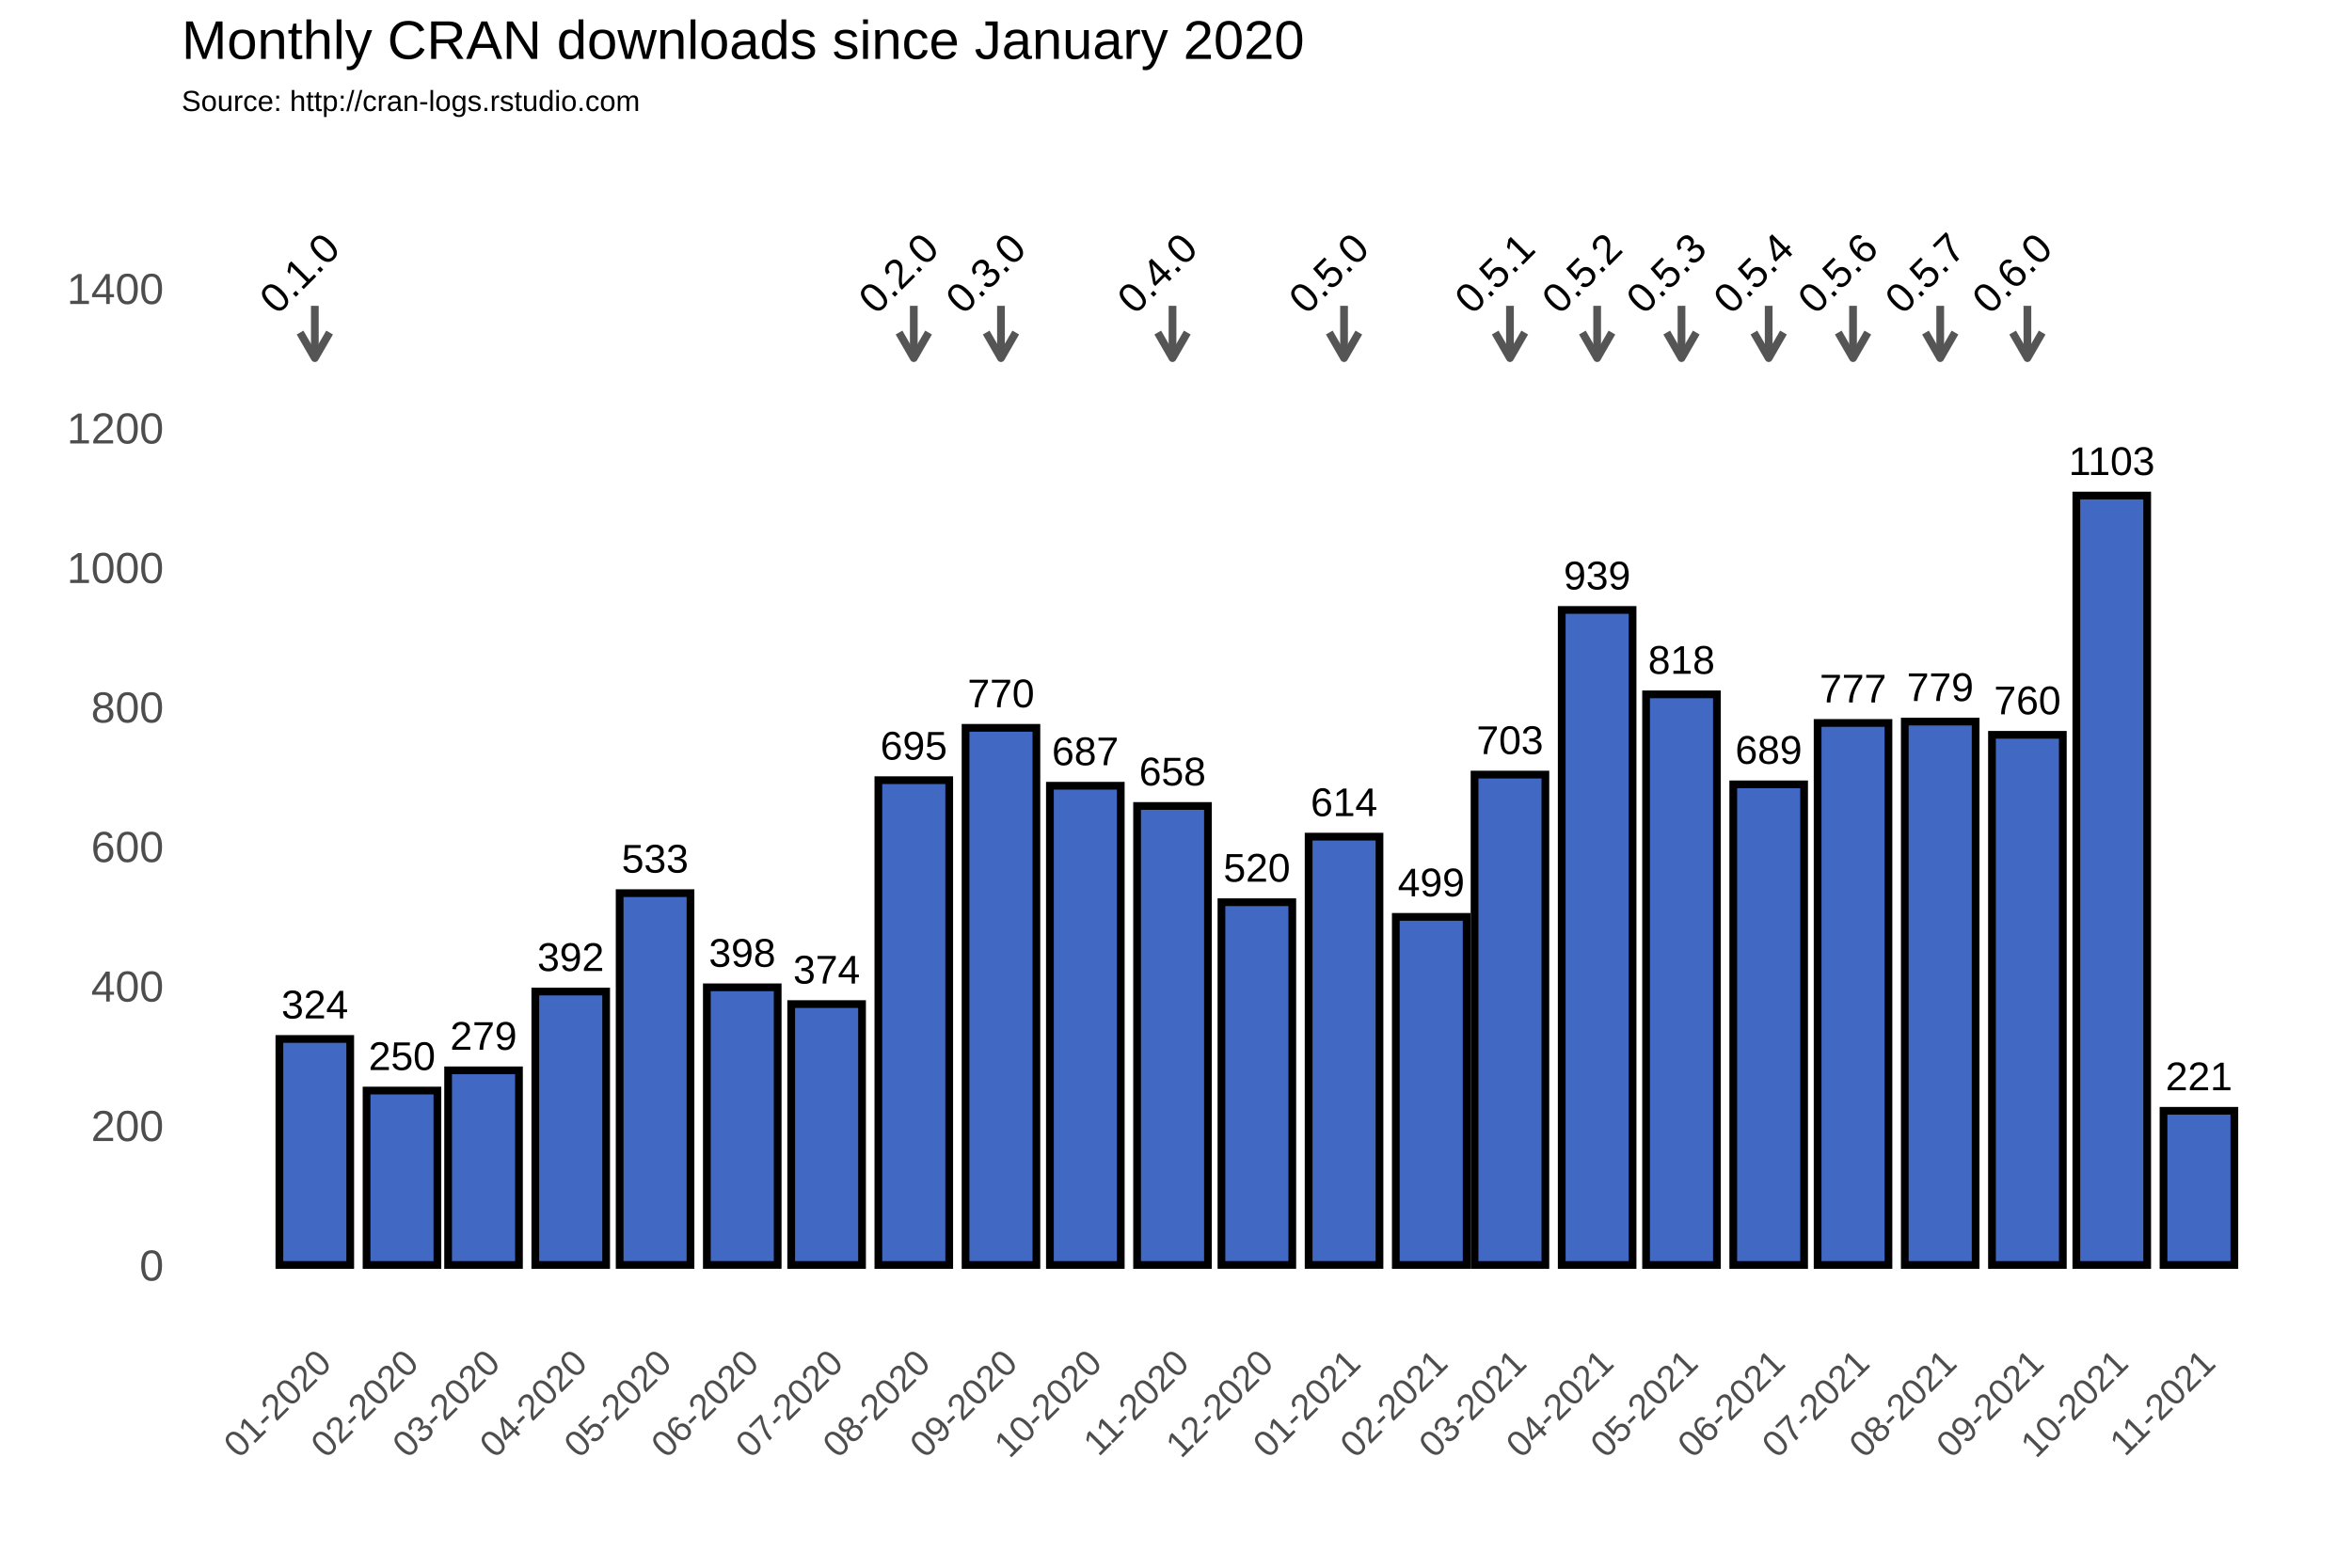
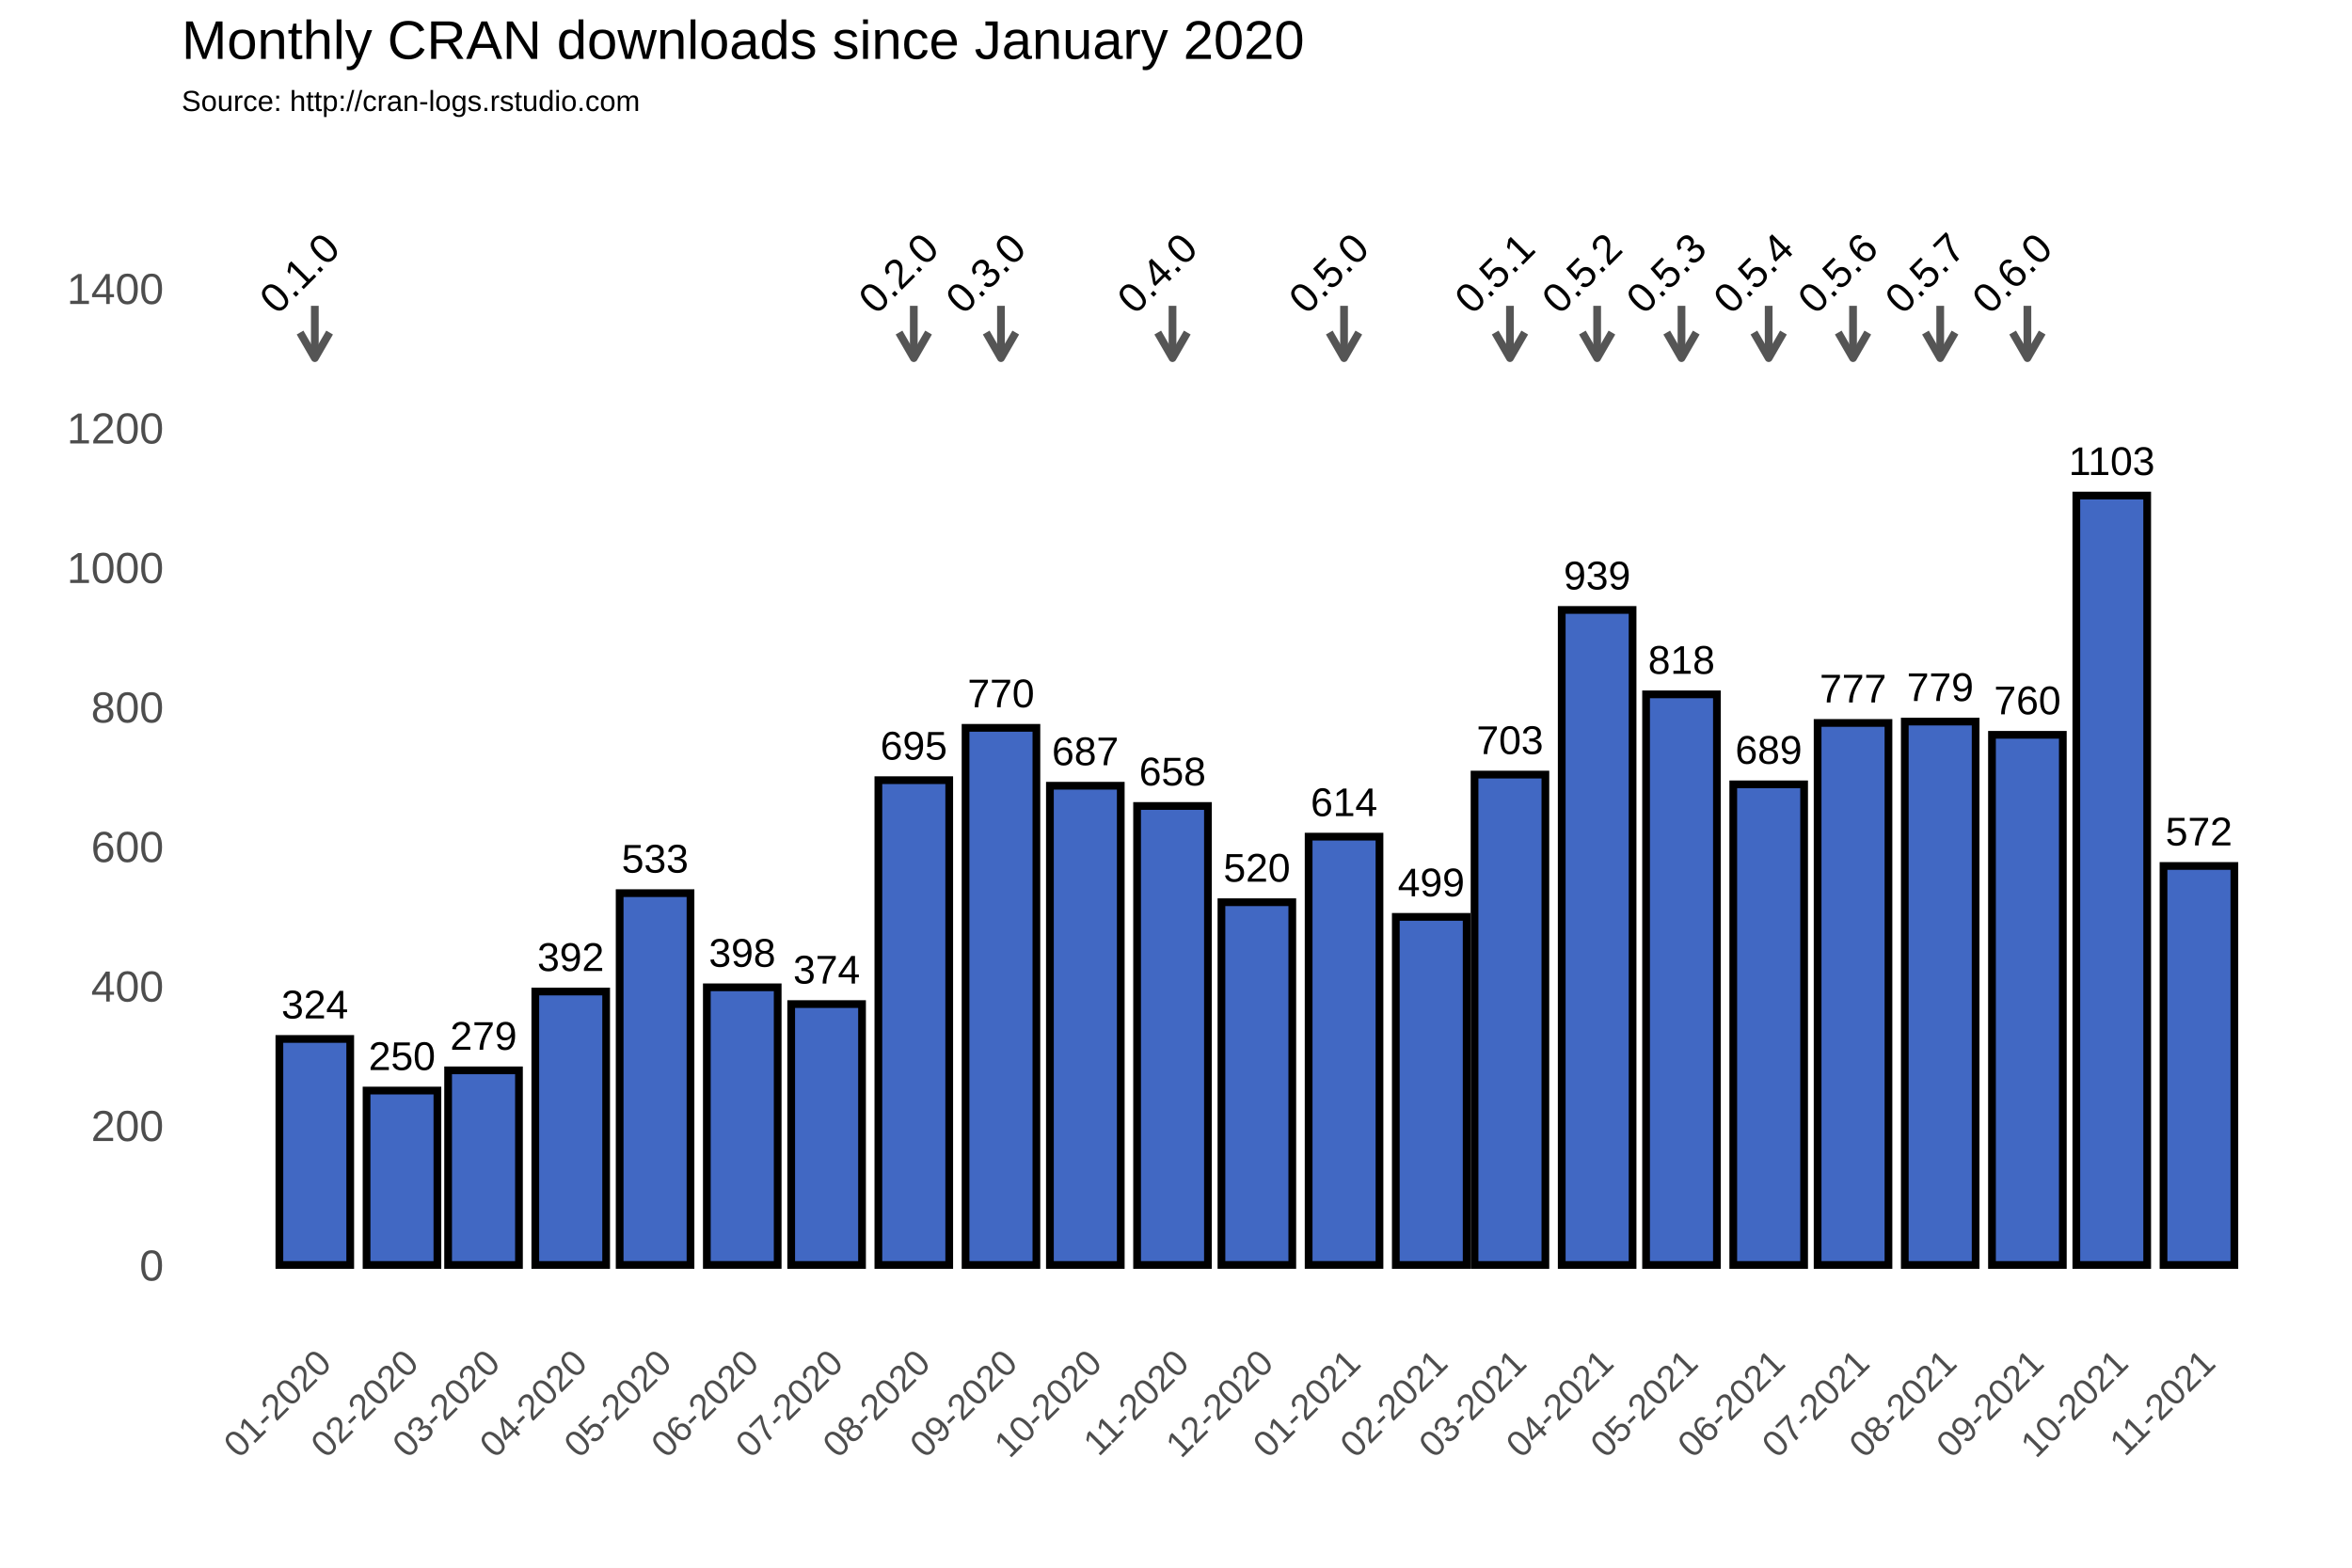
<svg xmlns="http://www.w3.org/2000/svg" class="svglite" width="648.00pt" height="432.00pt" viewBox="0 0 648.00 432.00">
  <defs>
    <style type="text/css">
    .svglite line, .svglite polyline, .svglite polygon, .svglite path, .svglite rect, .svglite circle {
      fill: none;
      stroke: #000000;
      stroke-linecap: round;
      stroke-linejoin: round;
      stroke-miterlimit: 10.00;
    }
  </style>
  </defs>
  <rect width="100%" height="100%" style="stroke: none; fill: #FFFFFF;" />
  <defs>
    <clipPath id="cpMC4wMHw2NDguMDB8MC4wMHw0MzIuMDA=">
      <rect x="0.00" y="0.00" width="648.00" height="432.00" />
    </clipPath>
  </defs>
  <g clip-path="url(#cpMC4wMHw2NDguMDB8MC4wMHw0MzIuMDA=)">
    <rect x="0.00" y="0.00" width="648.00" height="432.00" style="stroke-width: 1.07; stroke: #FFFFFF; fill: #FFFFFF;" />
  </g>
  <defs>
    <clipPath id="cpNTAuMDR8NjQyLjUyfDM3Ljc2fDM2My4zOA==">
      <rect x="50.04" y="37.76" width="592.48" height="325.62" />
    </clipPath>
  </defs>
  <g clip-path="url(#cpNTAuMDR8NjQyLjUyfDM3Ljc2fDM2My4zOA==)">
    <rect x="50.04" y="37.76" width="592.48" height="325.62" style="stroke-width: 1.07; stroke: none;" />
    <polyline points="50.04,329.36 642.52,329.36 " style="stroke-width: 0.53; stroke: #FFFFFF; stroke-linecap: butt;" />
    <polyline points="50.04,290.91 642.52,290.91 " style="stroke-width: 0.53; stroke: #FFFFFF; stroke-linecap: butt;" />
    <polyline points="50.04,252.47 642.52,252.47 " style="stroke-width: 0.53; stroke: #FFFFFF; stroke-linecap: butt;" />
    <polyline points="50.04,214.02 642.52,214.02 " style="stroke-width: 0.53; stroke: #FFFFFF; stroke-linecap: butt;" />
    <polyline points="50.04,175.58 642.52,175.58 " style="stroke-width: 0.53; stroke: #FFFFFF; stroke-linecap: butt;" />
    <polyline points="50.04,137.14 642.52,137.14 " style="stroke-width: 0.53; stroke: #FFFFFF; stroke-linecap: butt;" />
    <polyline points="50.04,98.69 642.52,98.69 " style="stroke-width: 0.53; stroke: #FFFFFF; stroke-linecap: butt;" />
    <polyline points="50.04,60.25 642.52,60.25 " style="stroke-width: 0.53; stroke: #FFFFFF; stroke-linecap: butt;" />
    <polyline points="50.04,41.03 642.52,41.03 " style="stroke-width: 0.53; stroke: #FFFFFF; stroke-linecap: butt;" />
    <polyline points="62.72,363.38 62.72,37.76 " style="stroke-width: 0.53; stroke: #FFFFFF; stroke-linecap: butt;" />
    <polyline points="74.73,363.38 74.73,37.76 " style="stroke-width: 0.53; stroke: #FFFFFF; stroke-linecap: butt;" />
    <polyline points="98.75,363.38 98.75,37.76 " style="stroke-width: 0.53; stroke: #FFFFFF; stroke-linecap: butt;" />
    <polyline points="121.99,363.38 121.99,37.76 " style="stroke-width: 0.53; stroke: #FFFFFF; stroke-linecap: butt;" />
    <polyline points="145.23,363.38 145.23,37.76 " style="stroke-width: 0.53; stroke: #FFFFFF; stroke-linecap: butt;" />
    <polyline points="168.86,363.38 168.86,37.76 " style="stroke-width: 0.53; stroke: #FFFFFF; stroke-linecap: butt;" />
    <polyline points="192.49,363.38 192.49,37.76 " style="stroke-width: 0.53; stroke: #FFFFFF; stroke-linecap: butt;" />
    <polyline points="216.12,363.38 216.12,37.76 " style="stroke-width: 0.53; stroke: #FFFFFF; stroke-linecap: butt;" />
    <polyline points="239.75,363.38 239.75,37.76 " style="stroke-width: 0.53; stroke: #FFFFFF; stroke-linecap: butt;" />
    <polyline points="263.77,363.38 263.77,37.76 " style="stroke-width: 0.53; stroke: #FFFFFF; stroke-linecap: butt;" />
    <polyline points="287.40,363.38 287.40,37.76 " style="stroke-width: 0.53; stroke: #FFFFFF; stroke-linecap: butt;" />
    <polyline points="311.03,363.38 311.03,37.76 " style="stroke-width: 0.53; stroke: #FFFFFF; stroke-linecap: butt;" />
    <polyline points="334.66,363.38 334.66,37.76 " style="stroke-width: 0.53; stroke: #FFFFFF; stroke-linecap: butt;" />
    <polyline points="358.29,363.38 358.29,37.76 " style="stroke-width: 0.53; stroke: #FFFFFF; stroke-linecap: butt;" />
    <polyline points="382.31,363.38 382.31,37.76 " style="stroke-width: 0.53; stroke: #FFFFFF; stroke-linecap: butt;" />
    <polyline points="405.16,363.38 405.16,37.76 " style="stroke-width: 0.53; stroke: #FFFFFF; stroke-linecap: butt;" />
    <polyline points="428.02,363.38 428.02,37.76 " style="stroke-width: 0.53; stroke: #FFFFFF; stroke-linecap: butt;" />
    <polyline points="451.65,363.38 451.65,37.76 " style="stroke-width: 0.53; stroke: #FFFFFF; stroke-linecap: butt;" />
    <polyline points="475.28,363.38 475.28,37.76 " style="stroke-width: 0.53; stroke: #FFFFFF; stroke-linecap: butt;" />
    <polyline points="498.91,363.38 498.91,37.76 " style="stroke-width: 0.53; stroke: #FFFFFF; stroke-linecap: butt;" />
    <polyline points="522.54,363.38 522.54,37.76 " style="stroke-width: 0.53; stroke: #FFFFFF; stroke-linecap: butt;" />
    <polyline points="546.56,363.38 546.56,37.76 " style="stroke-width: 0.53; stroke: #FFFFFF; stroke-linecap: butt;" />
    <polyline points="570.19,363.38 570.19,37.76 " style="stroke-width: 0.53; stroke: #FFFFFF; stroke-linecap: butt;" />
    <polyline points="593.82,363.38 593.82,37.76 " style="stroke-width: 0.53; stroke: #FFFFFF; stroke-linecap: butt;" />
    <polyline points="617.84,363.38 617.84,37.76 " style="stroke-width: 0.53; stroke: #FFFFFF; stroke-linecap: butt;" />
    <polyline points="629.85,363.38 629.85,37.76 " style="stroke-width: 0.53; stroke: #FFFFFF; stroke-linecap: butt;" />
    <polyline points="50.04,348.58 642.52,348.58 " style="stroke-width: 1.07; stroke: #FFFFFF; stroke-linecap: butt;" />
    <polyline points="50.04,310.13 642.52,310.13 " style="stroke-width: 1.07; stroke: #FFFFFF; stroke-linecap: butt;" />
    <polyline points="50.04,271.69 642.52,271.69 " style="stroke-width: 1.07; stroke: #FFFFFF; stroke-linecap: butt;" />
    <polyline points="50.04,233.25 642.52,233.25 " style="stroke-width: 1.07; stroke: #FFFFFF; stroke-linecap: butt;" />
    <polyline points="50.04,194.80 642.52,194.80 " style="stroke-width: 1.07; stroke: #FFFFFF; stroke-linecap: butt;" />
    <polyline points="50.04,156.36 642.52,156.36 " style="stroke-width: 1.07; stroke: #FFFFFF; stroke-linecap: butt;" />
    <polyline points="50.04,117.91 642.52,117.91 " style="stroke-width: 1.07; stroke: #FFFFFF; stroke-linecap: butt;" />
    <polyline points="50.04,79.47 642.52,79.47 " style="stroke-width: 1.07; stroke: #FFFFFF; stroke-linecap: butt;" />
    <polyline points="86.74,363.38 86.74,37.76 " style="stroke-width: 1.07; stroke: #FFFFFF; stroke-linecap: butt;" />
    <polyline points="110.75,363.38 110.75,37.76 " style="stroke-width: 1.07; stroke: #FFFFFF; stroke-linecap: butt;" />
    <polyline points="133.22,363.38 133.22,37.76 " style="stroke-width: 1.07; stroke: #FFFFFF; stroke-linecap: butt;" />
    <polyline points="157.24,363.38 157.24,37.76 " style="stroke-width: 1.07; stroke: #FFFFFF; stroke-linecap: butt;" />
    <polyline points="180.48,363.38 180.48,37.76 " style="stroke-width: 1.07; stroke: #FFFFFF; stroke-linecap: butt;" />
    <polyline points="204.50,363.38 204.50,37.76 " style="stroke-width: 1.07; stroke: #FFFFFF; stroke-linecap: butt;" />
    <polyline points="227.74,363.38 227.74,37.76 " style="stroke-width: 1.07; stroke: #FFFFFF; stroke-linecap: butt;" />
    <polyline points="251.76,363.38 251.76,37.76 " style="stroke-width: 1.07; stroke: #FFFFFF; stroke-linecap: butt;" />
    <polyline points="275.78,363.38 275.78,37.76 " style="stroke-width: 1.07; stroke: #FFFFFF; stroke-linecap: butt;" />
    <polyline points="299.02,363.38 299.02,37.76 " style="stroke-width: 1.07; stroke: #FFFFFF; stroke-linecap: butt;" />
    <polyline points="323.04,363.38 323.04,37.76 " style="stroke-width: 1.07; stroke: #FFFFFF; stroke-linecap: butt;" />
    <polyline points="346.28,363.38 346.28,37.76 " style="stroke-width: 1.07; stroke: #FFFFFF; stroke-linecap: butt;" />
    <polyline points="370.30,363.38 370.30,37.76 " style="stroke-width: 1.07; stroke: #FFFFFF; stroke-linecap: butt;" />
    <polyline points="394.32,363.38 394.32,37.76 " style="stroke-width: 1.07; stroke: #FFFFFF; stroke-linecap: butt;" />
    <polyline points="416.01,363.38 416.01,37.76 " style="stroke-width: 1.07; stroke: #FFFFFF; stroke-linecap: butt;" />
    <polyline points="440.03,363.38 440.03,37.76 " style="stroke-width: 1.07; stroke: #FFFFFF; stroke-linecap: butt;" />
    <polyline points="463.27,363.38 463.27,37.76 " style="stroke-width: 1.07; stroke: #FFFFFF; stroke-linecap: butt;" />
    <polyline points="487.29,363.38 487.29,37.76 " style="stroke-width: 1.07; stroke: #FFFFFF; stroke-linecap: butt;" />
    <polyline points="510.53,363.38 510.53,37.76 " style="stroke-width: 1.07; stroke: #FFFFFF; stroke-linecap: butt;" />
    <polyline points="534.55,363.38 534.55,37.76 " style="stroke-width: 1.07; stroke: #FFFFFF; stroke-linecap: butt;" />
    <polyline points="558.57,363.38 558.57,37.76 " style="stroke-width: 1.07; stroke: #FFFFFF; stroke-linecap: butt;" />
    <polyline points="581.81,363.38 581.81,37.76 " style="stroke-width: 1.07; stroke: #FFFFFF; stroke-linecap: butt;" />
    <polyline points="605.83,363.38 605.83,37.76 " style="stroke-width: 1.07; stroke: #FFFFFF; stroke-linecap: butt;" />
    <rect x="76.97" y="286.30" width="19.52" height="62.28" style="stroke-width: 2.13; stroke-linecap: square; stroke-linejoin: miter; fill: #4168C3;" />
    <rect x="100.99" y="300.52" width="19.52" height="48.06" style="stroke-width: 2.13; stroke-linecap: square; stroke-linejoin: miter; fill: #4168C3;" />
    <rect x="123.46" y="294.95" width="19.52" height="53.63" style="stroke-width: 2.13; stroke-linecap: square; stroke-linejoin: miter; fill: #4168C3;" />
    <rect x="147.48" y="273.23" width="19.52" height="75.35" style="stroke-width: 2.13; stroke-linecap: square; stroke-linejoin: miter; fill: #4168C3;" />
    <rect x="170.72" y="246.12" width="19.52" height="102.45" style="stroke-width: 2.13; stroke-linecap: square; stroke-linejoin: miter; fill: #4168C3;" />
    <rect x="194.74" y="272.07" width="19.52" height="76.50" style="stroke-width: 2.13; stroke-linecap: square; stroke-linejoin: miter; fill: #4168C3;" />
    <rect x="217.98" y="276.69" width="19.52" height="71.89" style="stroke-width: 2.13; stroke-linecap: square; stroke-linejoin: miter; fill: #4168C3;" />
    <rect x="242.00" y="214.99" width="19.52" height="133.59" style="stroke-width: 2.13; stroke-linecap: square; stroke-linejoin: miter; fill: #4168C3;" />
    <rect x="266.02" y="200.57" width="19.52" height="148.01" style="stroke-width: 2.13; stroke-linecap: square; stroke-linejoin: miter; fill: #4168C3;" />
    <rect x="289.26" y="216.52" width="19.52" height="132.06" style="stroke-width: 2.13; stroke-linecap: square; stroke-linejoin: miter; fill: #4168C3;" />
    <rect x="313.28" y="222.10" width="19.52" height="126.48" style="stroke-width: 2.13; stroke-linecap: square; stroke-linejoin: miter; fill: #4168C3;" />
    <rect x="336.52" y="248.62" width="19.52" height="99.95" style="stroke-width: 2.13; stroke-linecap: square; stroke-linejoin: miter; fill: #4168C3;" />
    <rect x="360.54" y="230.55" width="19.52" height="118.02" style="stroke-width: 2.13; stroke-linecap: square; stroke-linejoin: miter; fill: #4168C3;" />
    <rect x="384.56" y="252.66" width="19.52" height="95.92" style="stroke-width: 2.13; stroke-linecap: square; stroke-linejoin: miter; fill: #4168C3;" />
    <rect x="406.25" y="213.45" width="19.52" height="135.13" style="stroke-width: 2.13; stroke-linecap: square; stroke-linejoin: miter; fill: #4168C3;" />
    <rect x="430.27" y="168.08" width="19.52" height="180.50" style="stroke-width: 2.13; stroke-linecap: square; stroke-linejoin: miter; fill: #4168C3;" />
    <rect x="453.51" y="191.34" width="19.52" height="157.24" style="stroke-width: 2.13; stroke-linecap: square; stroke-linejoin: miter; fill: #4168C3;" />
    <rect x="477.53" y="216.14" width="19.52" height="132.44" style="stroke-width: 2.13; stroke-linecap: square; stroke-linejoin: miter; fill: #4168C3;" />
    <rect x="500.77" y="199.22" width="19.52" height="149.36" style="stroke-width: 2.13; stroke-linecap: square; stroke-linejoin: miter; fill: #4168C3;" />
    <rect x="524.79" y="198.84" width="19.52" height="149.74" style="stroke-width: 2.13; stroke-linecap: square; stroke-linejoin: miter; fill: #4168C3;" />
    <rect x="548.81" y="202.49" width="19.52" height="146.09" style="stroke-width: 2.13; stroke-linecap: square; stroke-linejoin: miter; fill: #4168C3;" />
    <rect x="572.05" y="136.56" width="19.52" height="212.02" style="stroke-width: 2.13; stroke-linecap: square; stroke-linejoin: miter; fill: #4168C3;" />
-     <rect x="596.07" y="306.10" width="19.52" height="42.48" style="stroke-width: 2.13; stroke-linecap: square; stroke-linejoin: miter; fill: #4168C3;" />
+     <rect x="596.07" y="238.63" width="19.52" height="109.95" style="stroke-width: 2.13; stroke-linecap: square; stroke-linejoin: miter; fill: #4168C3;" />
    <text x="86.74" y="280.64" text-anchor="middle" style="font-size: 11.04px; font-family: Arial;" textLength="18.40px" lengthAdjust="spacingAndGlyphs">324</text>
    <text x="110.75" y="294.86" text-anchor="middle" style="font-size: 11.04px; font-family: Arial;" textLength="18.40px" lengthAdjust="spacingAndGlyphs">250</text>
    <text x="133.22" y="289.29" text-anchor="middle" style="font-size: 11.04px; font-family: Arial;" textLength="18.40px" lengthAdjust="spacingAndGlyphs">279</text>
    <text x="157.24" y="267.57" text-anchor="middle" style="font-size: 11.04px; font-family: Arial;" textLength="18.40px" lengthAdjust="spacingAndGlyphs">392</text>
    <text x="180.48" y="240.46" text-anchor="middle" style="font-size: 11.04px; font-family: Arial;" textLength="18.40px" lengthAdjust="spacingAndGlyphs">533</text>
    <text x="204.50" y="266.41" text-anchor="middle" style="font-size: 11.04px; font-family: Arial;" textLength="18.40px" lengthAdjust="spacingAndGlyphs">398</text>
    <text x="227.74" y="271.03" text-anchor="middle" style="font-size: 11.04px; font-family: Arial;" textLength="18.40px" lengthAdjust="spacingAndGlyphs">374</text>
    <text x="251.76" y="209.32" text-anchor="middle" style="font-size: 11.04px; font-family: Arial;" textLength="18.40px" lengthAdjust="spacingAndGlyphs">695</text>
    <text x="275.78" y="194.91" text-anchor="middle" style="font-size: 11.04px; font-family: Arial;" textLength="18.40px" lengthAdjust="spacingAndGlyphs">770</text>
    <text x="299.02" y="210.86" text-anchor="middle" style="font-size: 11.04px; font-family: Arial;" textLength="18.40px" lengthAdjust="spacingAndGlyphs">687</text>
    <text x="323.04" y="216.44" text-anchor="middle" style="font-size: 11.04px; font-family: Arial;" textLength="18.40px" lengthAdjust="spacingAndGlyphs">658</text>
    <text x="346.28" y="242.96" text-anchor="middle" style="font-size: 11.04px; font-family: Arial;" textLength="18.40px" lengthAdjust="spacingAndGlyphs">520</text>
    <text x="370.30" y="224.89" text-anchor="middle" style="font-size: 11.04px; font-family: Arial;" textLength="18.40px" lengthAdjust="spacingAndGlyphs">614</text>
    <text x="394.32" y="247.00" text-anchor="middle" style="font-size: 11.04px; font-family: Arial;" textLength="18.40px" lengthAdjust="spacingAndGlyphs">499</text>
    <text x="416.01" y="207.79" text-anchor="middle" style="font-size: 11.04px; font-family: Arial;" textLength="18.40px" lengthAdjust="spacingAndGlyphs">703</text>
    <text x="440.03" y="162.42" text-anchor="middle" style="font-size: 11.04px; font-family: Arial;" textLength="18.40px" lengthAdjust="spacingAndGlyphs">939</text>
    <text x="463.27" y="185.68" text-anchor="middle" style="font-size: 11.04px; font-family: Arial;" textLength="18.40px" lengthAdjust="spacingAndGlyphs">818</text>
    <text x="487.29" y="210.48" text-anchor="middle" style="font-size: 11.04px; font-family: Arial;" textLength="18.40px" lengthAdjust="spacingAndGlyphs">689</text>
    <text x="510.53" y="193.56" text-anchor="middle" style="font-size: 11.04px; font-family: Arial;" textLength="18.40px" lengthAdjust="spacingAndGlyphs">777</text>
    <text x="534.55" y="193.18" text-anchor="middle" style="font-size: 11.04px; font-family: Arial;" textLength="18.40px" lengthAdjust="spacingAndGlyphs">779</text>
    <text x="558.57" y="196.83" text-anchor="middle" style="font-size: 11.04px; font-family: Arial;" textLength="18.40px" lengthAdjust="spacingAndGlyphs">760</text>
    <text x="581.81" y="130.90" text-anchor="middle" style="font-size: 11.04px; font-family: Arial;" textLength="23.72px" lengthAdjust="spacingAndGlyphs">1103</text>
-     <text x="605.83" y="300.44" text-anchor="middle" style="font-size: 11.04px; font-family: Arial;" textLength="18.40px" lengthAdjust="spacingAndGlyphs">221</text>
+     <text x="605.83" y="232.97" text-anchor="middle" style="font-size: 11.04px; font-family: Arial;" textLength="18.40px" lengthAdjust="spacingAndGlyphs">572</text>
    <line x1="86.74" y1="84.27" x2="86.74" y2="98.69" style="stroke-width: 2.13; stroke: #555555; stroke-linecap: butt;" />
    <polyline points="82.67,91.64 86.74,98.69 90.81,91.64 " style="stroke-width: 2.13; stroke: #555555; stroke-linecap: butt;" />
    <line x1="251.76" y1="84.27" x2="251.76" y2="98.69" style="stroke-width: 2.13; stroke: #555555; stroke-linecap: butt;" />
    <polyline points="247.69,91.64 251.76,98.69 255.83,91.64 " style="stroke-width: 2.13; stroke: #555555; stroke-linecap: butt;" />
    <line x1="275.78" y1="84.27" x2="275.78" y2="98.69" style="stroke-width: 2.13; stroke: #555555; stroke-linecap: butt;" />
    <polyline points="271.71,91.64 275.78,98.69 279.85,91.64 " style="stroke-width: 2.13; stroke: #555555; stroke-linecap: butt;" />
    <line x1="323.04" y1="84.27" x2="323.04" y2="98.69" style="stroke-width: 2.13; stroke: #555555; stroke-linecap: butt;" />
    <polyline points="318.97,91.64 323.04,98.69 327.11,91.64 " style="stroke-width: 2.13; stroke: #555555; stroke-linecap: butt;" />
    <line x1="370.30" y1="84.27" x2="370.30" y2="98.69" style="stroke-width: 2.13; stroke: #555555; stroke-linecap: butt;" />
    <polyline points="366.23,91.64 370.30,98.69 374.37,91.64 " style="stroke-width: 2.13; stroke: #555555; stroke-linecap: butt;" />
    <line x1="416.01" y1="84.27" x2="416.01" y2="98.69" style="stroke-width: 2.13; stroke: #555555; stroke-linecap: butt;" />
    <polyline points="411.94,91.64 416.01,98.69 420.08,91.64 " style="stroke-width: 2.13; stroke: #555555; stroke-linecap: butt;" />
    <line x1="440.03" y1="84.27" x2="440.03" y2="98.69" style="stroke-width: 2.13; stroke: #555555; stroke-linecap: butt;" />
    <polyline points="435.96,91.64 440.03,98.69 444.10,91.64 " style="stroke-width: 2.13; stroke: #555555; stroke-linecap: butt;" />
    <line x1="463.27" y1="84.27" x2="463.27" y2="98.69" style="stroke-width: 2.13; stroke: #555555; stroke-linecap: butt;" />
    <polyline points="459.20,91.64 463.27,98.69 467.34,91.64 " style="stroke-width: 2.13; stroke: #555555; stroke-linecap: butt;" />
    <line x1="487.29" y1="84.27" x2="487.29" y2="98.69" style="stroke-width: 2.13; stroke: #555555; stroke-linecap: butt;" />
    <polyline points="483.22,91.64 487.29,98.69 491.36,91.64 " style="stroke-width: 2.13; stroke: #555555; stroke-linecap: butt;" />
    <line x1="510.53" y1="84.27" x2="510.53" y2="98.69" style="stroke-width: 2.13; stroke: #555555; stroke-linecap: butt;" />
    <polyline points="506.46,91.64 510.53,98.69 514.60,91.64 " style="stroke-width: 2.13; stroke: #555555; stroke-linecap: butt;" />
    <line x1="534.55" y1="84.27" x2="534.55" y2="98.69" style="stroke-width: 2.13; stroke: #555555; stroke-linecap: butt;" />
    <polyline points="530.48,91.64 534.55,98.69 538.62,91.64 " style="stroke-width: 2.13; stroke: #555555; stroke-linecap: butt;" />
    <line x1="558.57" y1="84.27" x2="558.57" y2="98.69" style="stroke-width: 2.13; stroke: #555555; stroke-linecap: butt;" />
    <polyline points="554.50,91.64 558.57,98.69 562.64,91.64 " style="stroke-width: 2.13; stroke: #555555; stroke-linecap: butt;" />
    <text transform="translate(85.30,78.03) rotate(-45)" text-anchor="middle" style="font-size: 11.38px; font-family: Arial;" textLength="25.31px" lengthAdjust="spacingAndGlyphs">0.1.0</text>
    <text transform="translate(250.32,78.03) rotate(-45)" text-anchor="middle" style="font-size: 11.38px; font-family: Arial;" textLength="25.31px" lengthAdjust="spacingAndGlyphs">0.2.0</text>
    <text transform="translate(274.34,78.03) rotate(-45)" text-anchor="middle" style="font-size: 11.38px; font-family: Arial;" textLength="25.31px" lengthAdjust="spacingAndGlyphs">0.3.0</text>
    <text transform="translate(321.60,78.03) rotate(-45)" text-anchor="middle" style="font-size: 11.38px; font-family: Arial;" textLength="25.31px" lengthAdjust="spacingAndGlyphs">0.4.0</text>
    <text transform="translate(368.86,78.03) rotate(-45)" text-anchor="middle" style="font-size: 11.38px; font-family: Arial;" textLength="25.31px" lengthAdjust="spacingAndGlyphs">0.5.0</text>
    <text transform="translate(414.57,78.03) rotate(-45)" text-anchor="middle" style="font-size: 11.38px; font-family: Arial;" textLength="25.31px" lengthAdjust="spacingAndGlyphs">0.5.1</text>
    <text transform="translate(438.59,78.03) rotate(-45)" text-anchor="middle" style="font-size: 11.38px; font-family: Arial;" textLength="25.31px" lengthAdjust="spacingAndGlyphs">0.5.2</text>
    <text transform="translate(461.83,78.03) rotate(-45)" text-anchor="middle" style="font-size: 11.38px; font-family: Arial;" textLength="25.31px" lengthAdjust="spacingAndGlyphs">0.5.3</text>
    <text transform="translate(485.85,78.03) rotate(-45)" text-anchor="middle" style="font-size: 11.38px; font-family: Arial;" textLength="25.31px" lengthAdjust="spacingAndGlyphs">0.5.4</text>
    <text transform="translate(509.09,78.03) rotate(-45)" text-anchor="middle" style="font-size: 11.38px; font-family: Arial;" textLength="25.31px" lengthAdjust="spacingAndGlyphs">0.5.6</text>
    <text transform="translate(533.11,78.03) rotate(-45)" text-anchor="middle" style="font-size: 11.38px; font-family: Arial;" textLength="25.31px" lengthAdjust="spacingAndGlyphs">0.5.7</text>
    <text transform="translate(557.13,78.03) rotate(-45)" text-anchor="middle" style="font-size: 11.38px; font-family: Arial;" textLength="25.31px" lengthAdjust="spacingAndGlyphs">0.6.0</text>
  </g>
  <g clip-path="url(#cpMC4wMHw2NDguMDB8MC4wMHw0MzIuMDA=)">
    <text x="45.11" y="352.88" text-anchor="end" style="font-size: 12.00px; fill: #4D4D4D; font-family: Arial;" textLength="6.67px" lengthAdjust="spacingAndGlyphs">0</text>
    <text x="45.11" y="314.43" text-anchor="end" style="font-size: 12.00px; fill: #4D4D4D; font-family: Arial;" textLength="20.02px" lengthAdjust="spacingAndGlyphs">200</text>
    <text x="45.11" y="275.99" text-anchor="end" style="font-size: 12.00px; fill: #4D4D4D; font-family: Arial;" textLength="20.02px" lengthAdjust="spacingAndGlyphs">400</text>
    <text x="45.11" y="237.54" text-anchor="end" style="font-size: 12.00px; fill: #4D4D4D; font-family: Arial;" textLength="20.02px" lengthAdjust="spacingAndGlyphs">600</text>
    <text x="45.11" y="199.10" text-anchor="end" style="font-size: 12.00px; fill: #4D4D4D; font-family: Arial;" textLength="20.02px" lengthAdjust="spacingAndGlyphs">800</text>
    <text x="45.11" y="160.66" text-anchor="end" style="font-size: 12.00px; fill: #4D4D4D; font-family: Arial;" textLength="26.70px" lengthAdjust="spacingAndGlyphs">1000</text>
    <text x="45.11" y="122.21" text-anchor="end" style="font-size: 12.00px; fill: #4D4D4D; font-family: Arial;" textLength="26.70px" lengthAdjust="spacingAndGlyphs">1200</text>
    <text x="45.11" y="83.77" text-anchor="end" style="font-size: 12.00px; fill: #4D4D4D; font-family: Arial;" textLength="26.70px" lengthAdjust="spacingAndGlyphs">1400</text>
    <text transform="translate(91.80,376.17) rotate(-45)" text-anchor="end" style="font-size: 10.00px; fill: #4D4D4D; font-family: Arial;" textLength="36.73px" lengthAdjust="spacingAndGlyphs">01-2020</text>
    <text transform="translate(115.82,376.17) rotate(-45)" text-anchor="end" style="font-size: 10.00px; fill: #4D4D4D; font-family: Arial;" textLength="36.73px" lengthAdjust="spacingAndGlyphs">02-2020</text>
    <text transform="translate(138.29,376.17) rotate(-45)" text-anchor="end" style="font-size: 10.00px; fill: #4D4D4D; font-family: Arial;" textLength="36.73px" lengthAdjust="spacingAndGlyphs">03-2020</text>
    <text transform="translate(162.31,376.17) rotate(-45)" text-anchor="end" style="font-size: 10.00px; fill: #4D4D4D; font-family: Arial;" textLength="36.73px" lengthAdjust="spacingAndGlyphs">04-2020</text>
    <text transform="translate(185.55,376.17) rotate(-45)" text-anchor="end" style="font-size: 10.00px; fill: #4D4D4D; font-family: Arial;" textLength="36.73px" lengthAdjust="spacingAndGlyphs">05-2020</text>
    <text transform="translate(209.57,376.17) rotate(-45)" text-anchor="end" style="font-size: 10.00px; fill: #4D4D4D; font-family: Arial;" textLength="36.73px" lengthAdjust="spacingAndGlyphs">06-2020</text>
    <text transform="translate(232.81,376.17) rotate(-45)" text-anchor="end" style="font-size: 10.00px; fill: #4D4D4D; font-family: Arial;" textLength="36.73px" lengthAdjust="spacingAndGlyphs">07-2020</text>
    <text transform="translate(256.83,376.17) rotate(-45)" text-anchor="end" style="font-size: 10.00px; fill: #4D4D4D; font-family: Arial;" textLength="36.73px" lengthAdjust="spacingAndGlyphs">08-2020</text>
    <text transform="translate(280.84,376.17) rotate(-45)" text-anchor="end" style="font-size: 10.00px; fill: #4D4D4D; font-family: Arial;" textLength="36.73px" lengthAdjust="spacingAndGlyphs">09-2020</text>
    <text transform="translate(304.09,376.17) rotate(-45)" text-anchor="end" style="font-size: 10.00px; fill: #4D4D4D; font-family: Arial;" textLength="36.73px" lengthAdjust="spacingAndGlyphs">10-2020</text>
    <text transform="translate(328.10,376.17) rotate(-45)" text-anchor="end" style="font-size: 10.00px; fill: #4D4D4D; font-family: Arial;" textLength="35.99px" lengthAdjust="spacingAndGlyphs">11-2020</text>
    <text transform="translate(351.35,376.17) rotate(-45)" text-anchor="end" style="font-size: 10.00px; fill: #4D4D4D; font-family: Arial;" textLength="36.73px" lengthAdjust="spacingAndGlyphs">12-2020</text>
    <text transform="translate(375.37,376.17) rotate(-45)" text-anchor="end" style="font-size: 10.00px; fill: #4D4D4D; font-family: Arial;" textLength="36.73px" lengthAdjust="spacingAndGlyphs">01-2021</text>
    <text transform="translate(399.38,376.17) rotate(-45)" text-anchor="end" style="font-size: 10.00px; fill: #4D4D4D; font-family: Arial;" textLength="36.73px" lengthAdjust="spacingAndGlyphs">02-2021</text>
    <text transform="translate(421.08,376.17) rotate(-45)" text-anchor="end" style="font-size: 10.00px; fill: #4D4D4D; font-family: Arial;" textLength="36.73px" lengthAdjust="spacingAndGlyphs">03-2021</text>
    <text transform="translate(445.09,376.17) rotate(-45)" text-anchor="end" style="font-size: 10.00px; fill: #4D4D4D; font-family: Arial;" textLength="36.73px" lengthAdjust="spacingAndGlyphs">04-2021</text>
    <text transform="translate(468.34,376.17) rotate(-45)" text-anchor="end" style="font-size: 10.00px; fill: #4D4D4D; font-family: Arial;" textLength="36.73px" lengthAdjust="spacingAndGlyphs">05-2021</text>
    <text transform="translate(492.35,376.17) rotate(-45)" text-anchor="end" style="font-size: 10.00px; fill: #4D4D4D; font-family: Arial;" textLength="36.73px" lengthAdjust="spacingAndGlyphs">06-2021</text>
    <text transform="translate(515.60,376.17) rotate(-45)" text-anchor="end" style="font-size: 10.00px; fill: #4D4D4D; font-family: Arial;" textLength="36.73px" lengthAdjust="spacingAndGlyphs">07-2021</text>
    <text transform="translate(539.62,376.17) rotate(-45)" text-anchor="end" style="font-size: 10.00px; fill: #4D4D4D; font-family: Arial;" textLength="36.73px" lengthAdjust="spacingAndGlyphs">08-2021</text>
    <text transform="translate(563.63,376.17) rotate(-45)" text-anchor="end" style="font-size: 10.00px; fill: #4D4D4D; font-family: Arial;" textLength="36.73px" lengthAdjust="spacingAndGlyphs">09-2021</text>
    <text transform="translate(586.88,376.17) rotate(-45)" text-anchor="end" style="font-size: 10.00px; fill: #4D4D4D; font-family: Arial;" textLength="36.73px" lengthAdjust="spacingAndGlyphs">10-2021</text>
    <text transform="translate(610.89,376.17) rotate(-45)" text-anchor="end" style="font-size: 10.00px; fill: #4D4D4D; font-family: Arial;" textLength="35.99px" lengthAdjust="spacingAndGlyphs">11-2021</text>
    <text x="50.04" y="30.59" style="font-size: 8.00px; font-family: Arial;" textLength="126.32px" lengthAdjust="spacingAndGlyphs">Source: http://cran-logs.rstudio.com</text>
    <text x="50.04" y="16.22" style="font-size: 15.00px; font-family: Arial;" textLength="309.25px" lengthAdjust="spacingAndGlyphs">Monthly CRAN downloads since January 2020</text>
  </g>
</svg>
